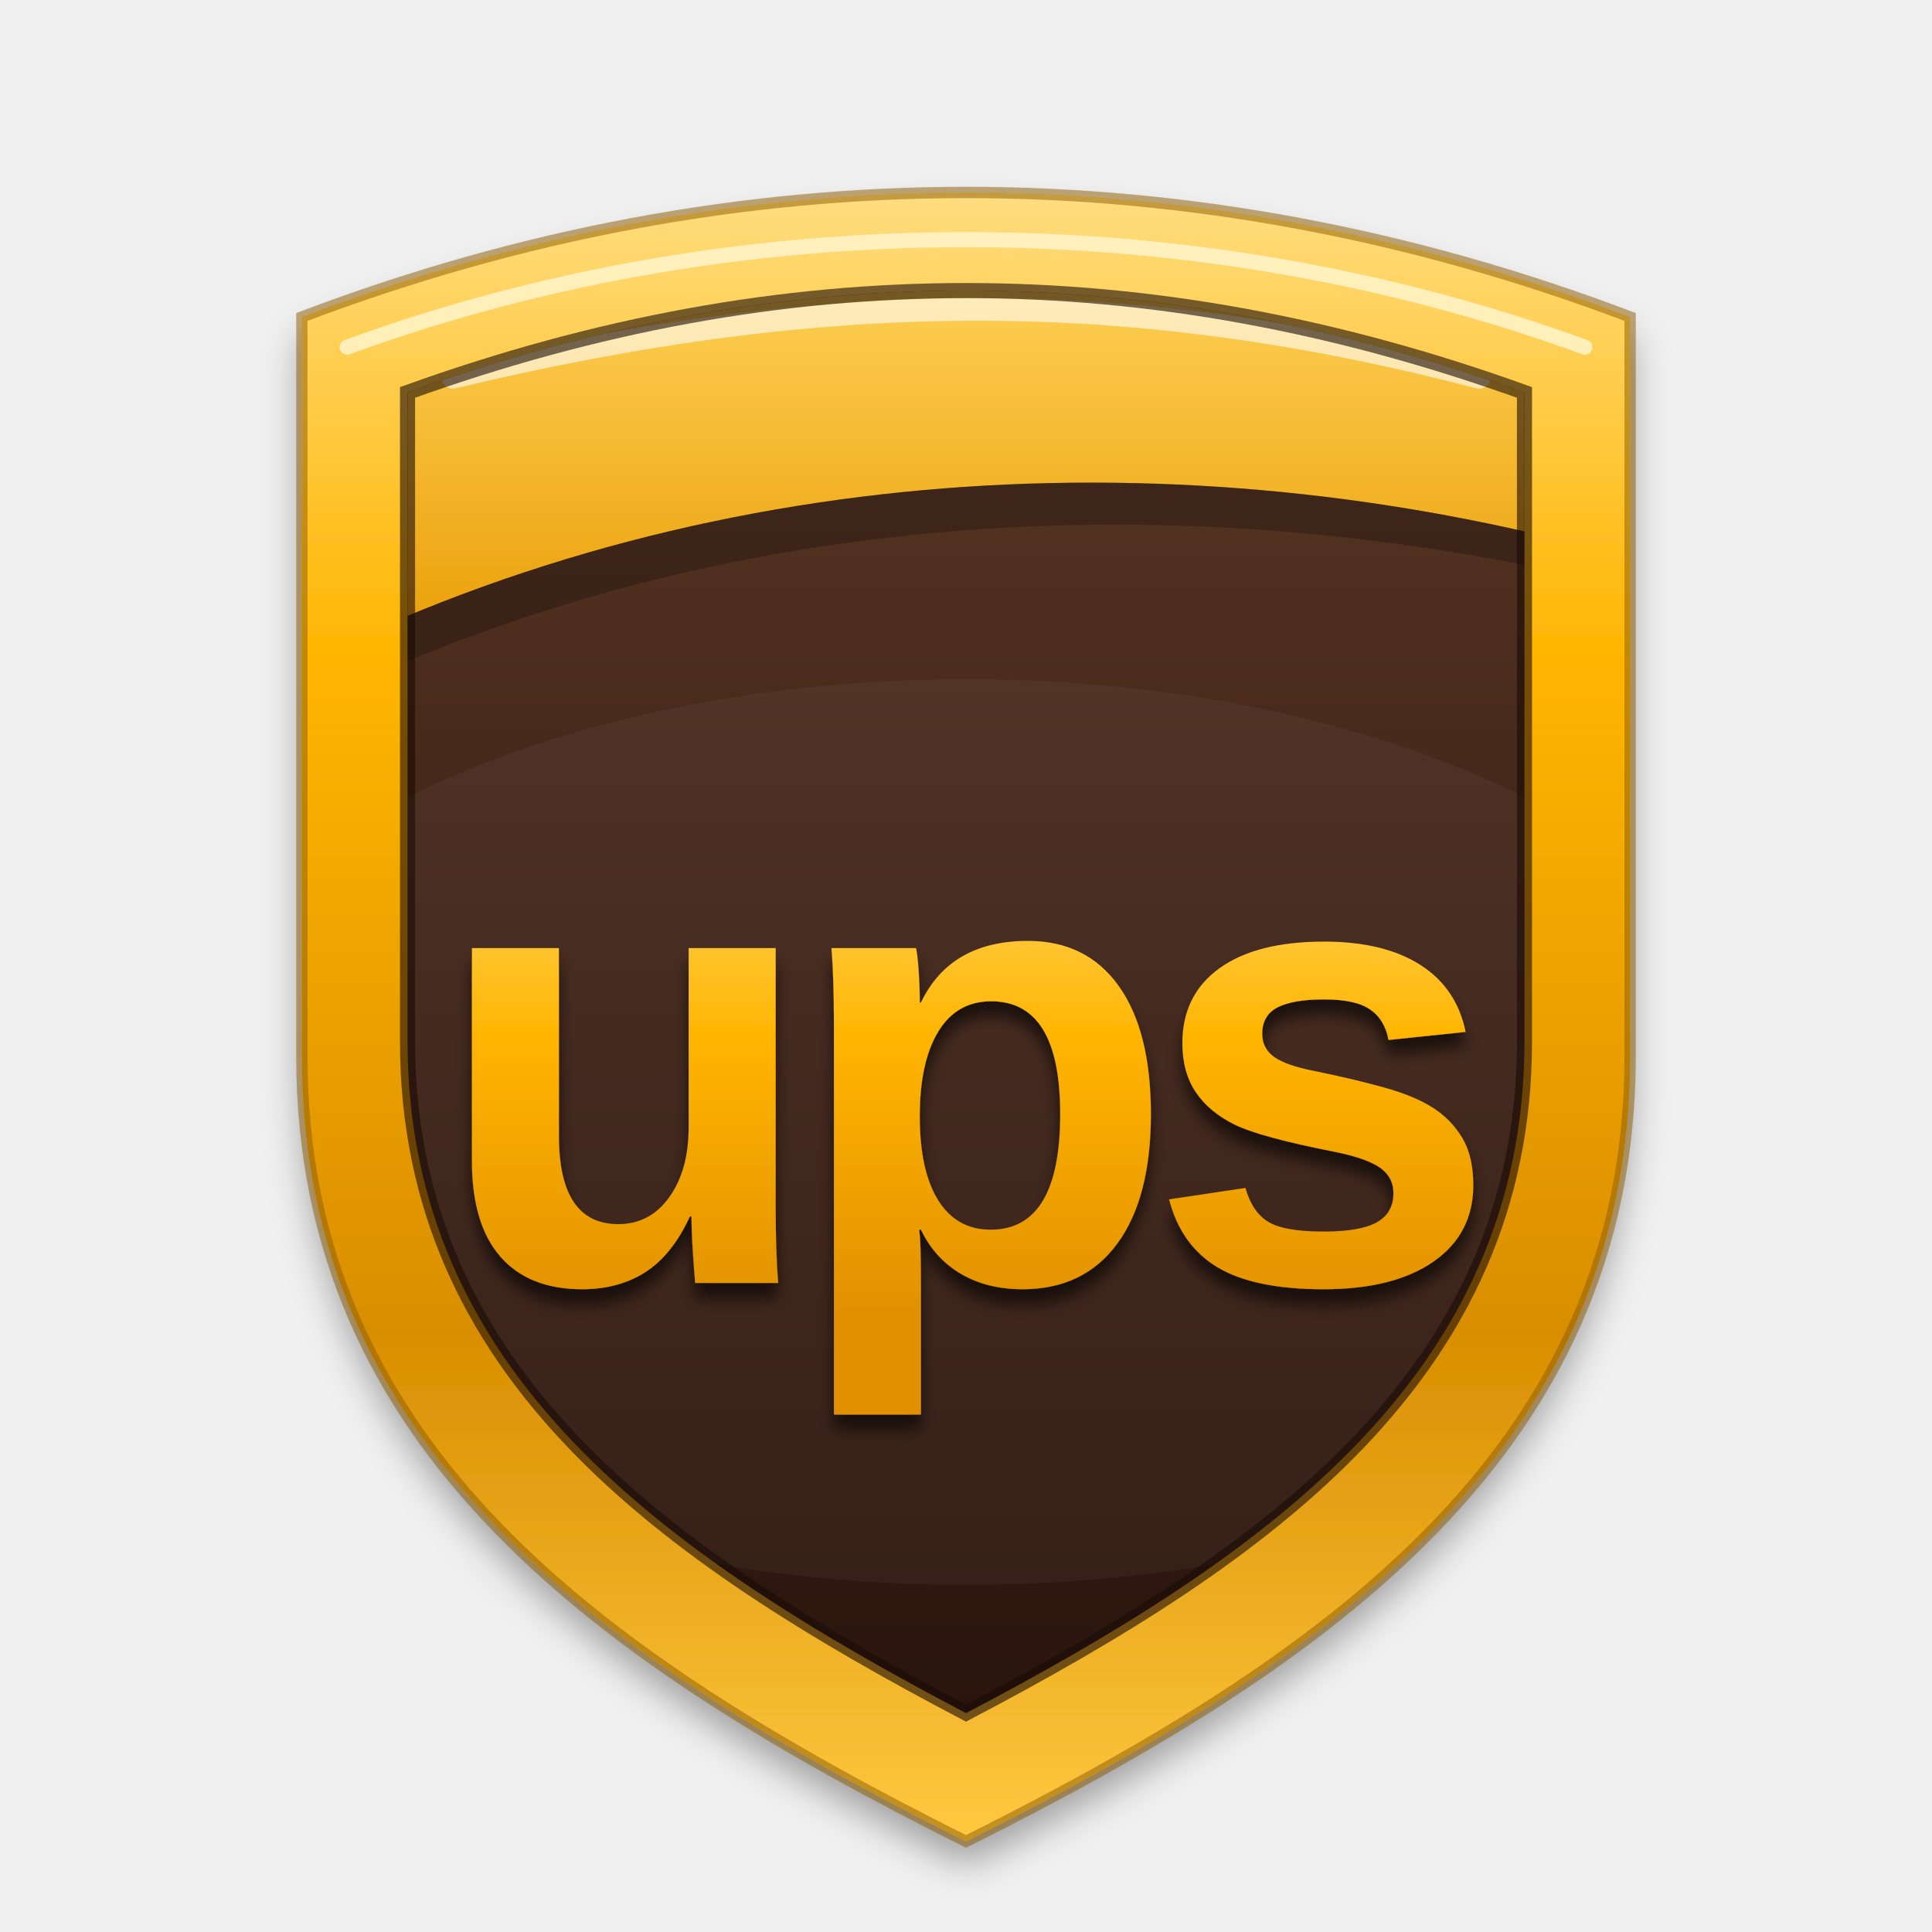
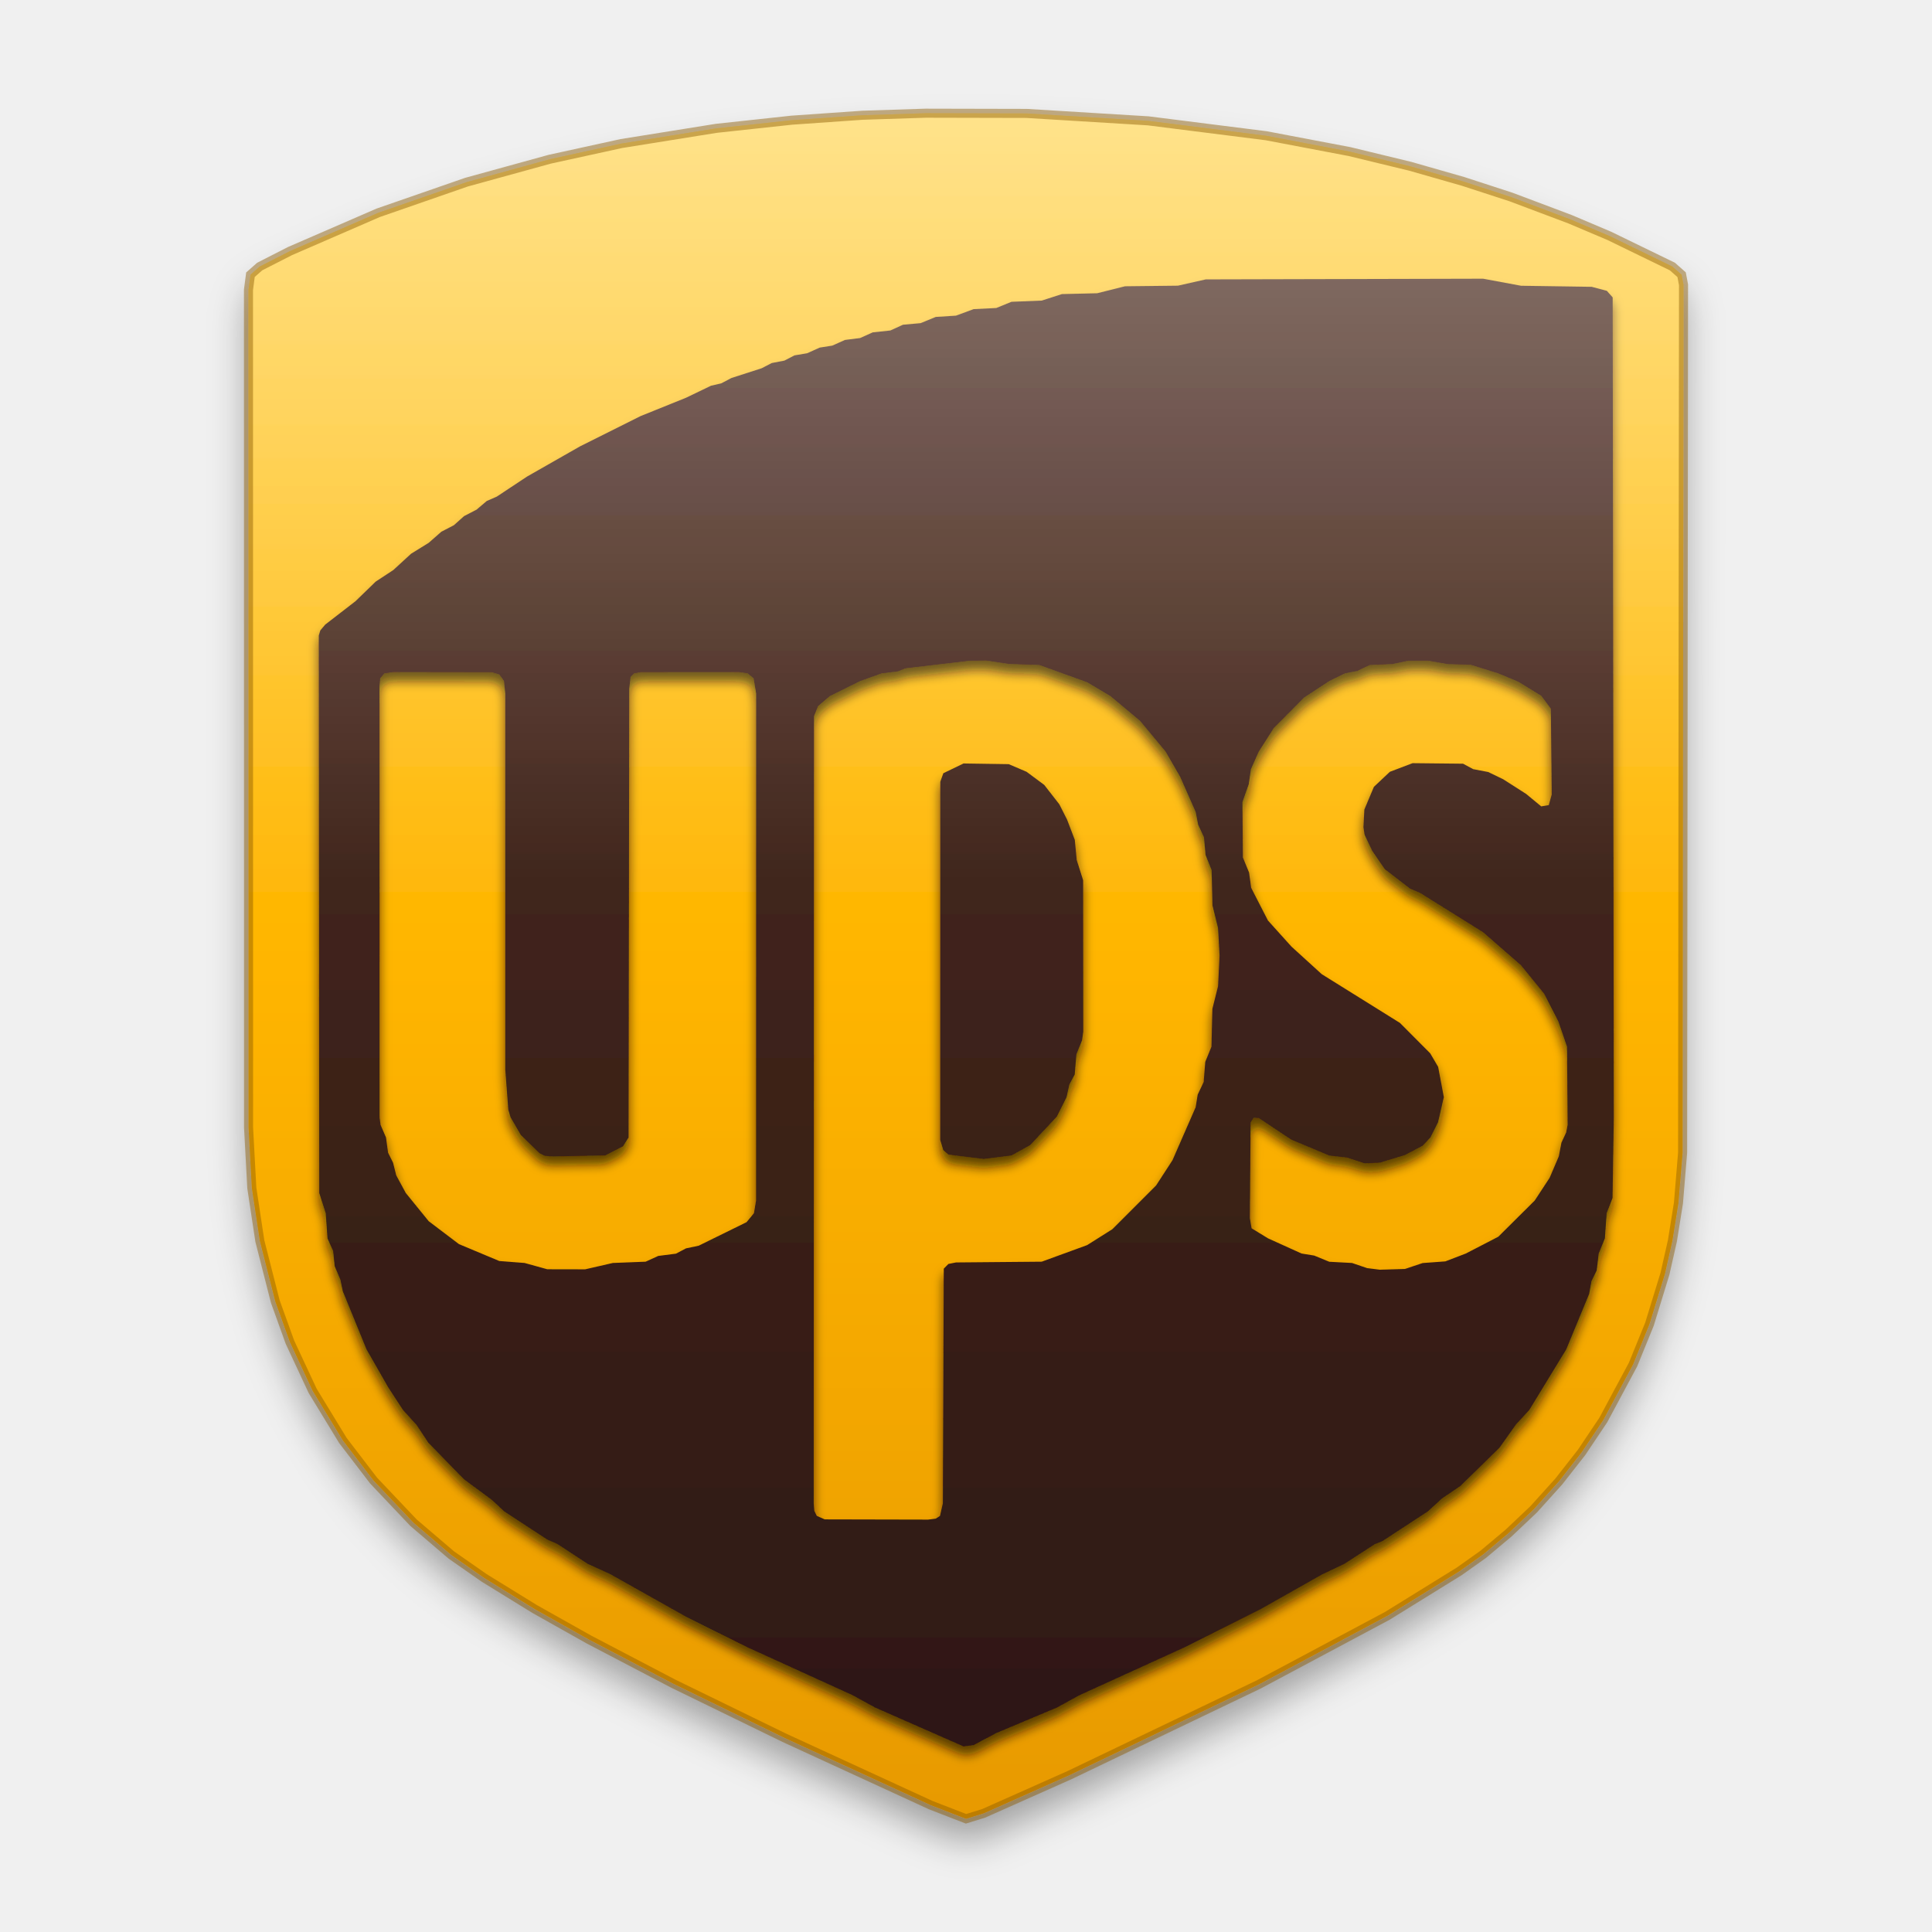
<svg xmlns="http://www.w3.org/2000/svg" width="256" height="256" viewBox="0 0 256 256">
  <defs>
-     <path id="shield" d="M40 42C98 20 158 20 216 42V140C216 192 176 220 128 244C80 220 40 192 40 140Z" />
-     <path id="inner" d="M54 52C104 34 152 34 202 52V138C202 182 168 206 128 227C88 206 54 182 54 138Z" />
-     <linearGradient id="gold" x1="0" y1="20" x2="0" y2="244" gradientUnits="userSpaceOnUse">
-       <stop offset="0" stop-color="#FFE08A" />
-       <stop offset="0.3" stop-color="#FFB500" />
-       <stop offset="0.7" stop-color="#D98E00" />
-       <stop offset="1" stop-color="#FFC940" />
-     </linearGradient>
-     <linearGradient id="brown" x1="0" y1="34" x2="0" y2="227" gradientUnits="userSpaceOnUse">
-       <stop offset="0" stop-color="#5C3A26" />
-       <stop offset="0.5" stop-color="#3E2217" />
-       <stop offset="1" stop-color="#2A150E" />
-     </linearGradient>
-     <linearGradient id="bow" x1="0" y1="34" x2="0" y2="90" gradientUnits="userSpaceOnUse">
-       <stop offset="0" stop-color="#FFD35A" />
+     <path id="outer" d="M211.17 104.16L202.83 104.43L193.50 105.08L183.50 106.16L170.96 108.17L161.50 110.24L150.50 113.27L138.83 117.32L127.17 122.38L123.17 124.42L121.95 125.50L121.69 127.50L121.70 238.17L122.13 246.17L123.19 253.17L125.23 261.17L127.17 266.55L130.17 272.98L134.17 279.54L138.22 284.83L143.50 290.40L148.50 294.67L152.83 297.69L159.50 301.80L166.67 305.83L177.83 311.67L192.50 318.82L211.83 327.71L216.50 329.52L218.83 328.80L230.17 323.75L255.17 311.77L272.17 302.70L281.66 296.83L284.83 294.58L288.17 291.78L291.50 288.63L294.83 284.94L297.83 281.11L300.70 276.83L304.63 269.50L306.80 264.17L308.85 257.50L309.83 253.16L310.63 248.17L311.18 241.50L311.30 126.83L311.05 125.50L309.83 124.42L301.50 120.37L296.31 118.17L288.50 115.23L282.17 113.17L275.18 111.17L267.17 109.23L256.17 107.14L240.57 105.17L224.50 104.19Z" />
+     <path id="brown" d="M248.17 126.12L244.50 126.95L237.50 127.03L233.83 127.95L229.17 128.06L226.50 128.92L222.50 129.08L220.50 129.90L217.50 130.05L215.17 130.91L212.50 131.08L210.50 131.90L208.17 132.11L206.50 132.87L204.17 133.12L202.50 133.87L200.50 134.12L198.83 134.87L197.17 135.13L195.50 135.88L193.83 136.16L192.50 136.85L190.83 137.17L189.50 137.86L185.50 139.15L184.17 139.85L182.80 140.17L179.50 141.76L173.50 144.18L165.50 148.18L158.50 152.17L154.50 154.82L153.17 155.40L151.83 156.54L150.17 157.40L148.83 158.60L147.17 159.46L145.50 160.93L143.17 162.37L140.83 164.52L138.50 166.05L135.83 168.64L131.83 171.73L131.18 172.50L130.98 173.17L131.04 246.83L131.90 249.50L132.13 252.83L132.88 254.50L133.08 256.50L133.83 258.27L134.16 259.83L137.29 267.50L140.15 272.50L142.11 275.50L143.92 277.50L145.46 279.83L150.17 284.66L153.83 287.36L155.50 288.91L161.17 292.62L162.50 293.20L166.50 295.82L169.50 297.19L179.50 302.81L187.50 306.80L201.50 313.18L204.50 314.82L216.17 319.95L217.50 319.77L220.50 318.18L228.50 314.82L231.50 313.18L245.50 306.80L255.50 301.77L263.50 297.25L266.50 295.82L270.50 293.23L271.50 292.83L277.50 288.91L279.41 287.17L281.83 285.53L286.97 280.50L289.17 277.40L290.92 275.50L295.80 267.50L298.83 260.17L299.13 258.50L299.83 257.06L300.09 254.83L300.91 252.83L301.14 249.50L301.92 247.50L302.09 236.83L301.94 128.50L301.17 127.63L299.17 127.10L289.83 126.96L284.83 126.03ZM216.99 176.50L219.17 176.48L222.17 176.93L226.17 177.06L232.50 179.34L235.58 181.17L239.50 184.45L242.87 188.50L244.79 191.83L246.85 196.50L247.17 198.17L247.94 199.83L248.15 202.17L248.95 204.17L249.06 208.83L249.80 211.83L250.00 215.50L249.80 219.50L249.05 222.50L248.93 227.50L248.11 229.50L247.90 232.17L247.11 233.83L246.84 235.50L243.78 242.50L241.62 245.83L235.83 251.62L232.50 253.72L226.50 255.91L215.17 256.01L214.17 256.21L213.56 256.83L213.44 287.83L213.06 289.50L212.50 289.86L211.50 289.99L197.83 289.96L196.78 289.50L196.45 288.83L196.37 287.83L196.41 183.83L196.94 182.50L198.50 181.17L202.50 179.19L205.35 178.17L207.50 177.91L208.50 177.50ZM274.91 176.50L277.50 176.49L280.17 176.95L283.17 177.03L286.83 178.17L289.50 179.29L292.50 181.13L293.77 182.83L293.89 194.17L293.50 195.58L292.50 195.75L290.50 194.10L287.50 192.18L285.50 191.21L283.51 190.83L282.17 190.11L275.50 190.04L272.50 191.18L270.39 193.17L269.13 196.17L269.01 198.50L269.16 199.50L270.17 201.62L271.83 204.04L275.17 206.61L276.50 207.18L284.83 212.38L289.83 216.74L292.89 220.50L294.77 224.17L295.91 227.50L295.99 237.83L295.80 238.83L295.17 240.18L294.83 241.97L293.61 244.83L291.64 247.83L286.83 252.61L282.54 254.83L279.83 255.87L276.83 256.09L274.50 256.87L271.17 256.97L269.50 256.76L267.50 256.08L264.50 255.92L262.50 255.10L260.83 254.83L256.41 252.83L254.23 251.50L254.00 250.17L254.10 237.50L254.50 236.89L255.17 236.92L259.50 239.79L264.50 241.88L266.83 242.14L269.17 242.91L271.17 242.82L274.50 241.81L276.83 240.58L277.85 239.50L278.86 237.50L279.63 234.17L278.88 230.17L277.83 228.38L273.83 224.36L263.50 217.92L259.50 214.28L256.39 210.83L254.17 206.50L253.90 204.50L253.08 202.50L253.02 195.17L253.85 192.83L254.14 190.83L255.18 188.50L257.17 185.38L261.17 181.36L264.50 179.18L266.56 178.17L268.17 177.86L269.83 177.07L272.83 176.94ZM139.65 178.17L140.83 178.00L153.83 178.02L154.83 178.31L155.45 179.17L155.62 180.83L155.62 230.50L156.02 235.83L156.32 236.83L157.68 239.17L160.17 241.59L160.83 241.91L161.83 242.00L168.83 241.86L171.17 240.66L171.91 239.50L172.00 180.17L172.17 178.65L172.65 178.17L173.50 178.01L186.50 178.00L187.64 178.17L188.44 178.83L188.77 180.83L188.76 247.83L188.48 249.50L187.50 250.69L181.17 253.80L179.50 254.15L178.17 254.85L175.83 255.15L174.17 255.91L169.83 256.08L166.17 256.92L161.17 256.91L158.17 256.08L154.83 255.82L149.50 253.59L145.50 250.56L142.47 246.83L141.21 244.50L140.79 242.83L140.13 241.50L139.86 239.50L139.14 237.83L139.01 236.83L139.00 179.83L139.09 178.83ZM216.17 190.08L213.50 191.37L213.10 192.50L213.09 239.83L213.50 241.17L214.17 241.75L218.83 242.33L222.50 241.87L224.97 240.50L228.50 236.73L229.78 234.17L230.15 232.50L230.86 231.17L231.08 228.50L231.83 226.66L231.99 225.50L231.97 205.50L231.12 202.83L230.87 200.17L229.85 197.50L228.83 195.48L226.83 192.91L224.50 191.18L222.14 190.17Z" fill-rule="evenodd" />
+     <linearGradient id="gold" x1="0" y1="0" x2="0" y2="1">
+       <stop offset="0" stop-color="#FFD24A" />
+       <stop offset="0.5" stop-color="#FFB500" />
      <stop offset="1" stop-color="#E89A00" />
    </linearGradient>
-     <linearGradient id="txt" x1="0" y1="100" x2="0" y2="175" gradientUnits="userSpaceOnUse">
-       <stop offset="0" stop-color="#FFE38F" />
-       <stop offset="0.5" stop-color="#FFB500" />
-       <stop offset="1" stop-color="#E09000" />
+     <linearGradient id="brownG" x1="0" y1="0" x2="0" y2="1">
+       <stop offset="0" stop-color="#4E2E22" />
+       <stop offset="1" stop-color="#2E1812" />
    </linearGradient>
-     <clipPath id="ic">
-       <use href="#inner" />
+     <linearGradient id="gloss" x1="0" y1="0" x2="0" y2="1">
+       <stop offset="0" stop-color="#fff" stop-opacity="0.35" />
+       <stop offset="0.45" stop-color="#fff" stop-opacity="0" />
+     </linearGradient>
+     <clipPath id="oc">
+       <use href="#outer" />
    </clipPath>
    <filter id="ds" x="-20%" y="-20%" width="140%" height="140%">
      <feDropShadow dx="0" dy="3" stdDeviation="2.5" flood-color="#000" flood-opacity="0.35" />
    </filter>
-     <filter id="tx" x="-20%" y="-20%" width="140%" height="140%">
-       <feDropShadow dx="0" dy="2" stdDeviation="1" flood-color="#000" flood-opacity="0.6" />
+     <filter id="bev" x="-10%" y="-10%" width="120%" height="120%">
+       <feDropShadow dx="0" dy="1.2" stdDeviation="0.7" flood-color="#1A0A04" flood-opacity="0.7" />
    </filter>
  </defs>
-   <g filter="url(#ds)">
-     <use href="#shield" fill="url(#gold)" />
+   <g transform="translate(128 128) scale(1.00284) translate(-216.495 -216.84)">
+     <use href="#outer" fill="url(#gold)" filter="url(#ds)" />
+     <use href="#brown" fill="url(#brownG)" fill-rule="evenodd" filter="url(#bev)" />
+     <g clip-path="url(#oc)">
+       <use href="#outer" fill="url(#gloss)" />
+     </g>
+     <use href="#outer" fill="none" stroke="#8A5A00" stroke-opacity="0.45" stroke-width="1.197" />
  </g>
-   <use href="#shield" fill="none" stroke="#8A5A00" stroke-opacity="0.5" stroke-width="1.5" />
-   <use href="#inner" fill="url(#brown)" />
-   <g clip-path="url(#ic)">
-     <path d="M40 34H216V74C160 58 96 60 40 88Z" fill="url(#bow)" />
-     <path d="M40 88C96 60 160 58 216 74V78C160 64 96 66 40 94Z" fill="#000" opacity="0.25" />
-     <path d="M60 50C110 38 150 38 196 50" fill="none" stroke="#fff" stroke-opacity="0.6" stroke-width="3" stroke-linecap="round" />
-     <ellipse cx="128" cy="150" rx="110" ry="60" fill="#fff" opacity="0.04" />
-   </g>
-   <use href="#inner" fill="none" stroke="#1A0B05" stroke-opacity="0.6" stroke-width="2" />
-   <text x="128" y="170" text-anchor="middle" font-family="Segoe UI, Arial" font-weight="700" font-size="84" letter-spacing="-4" fill="url(#txt)" filter="url(#tx)">ups</text>
-   <path d="M46 46C98 27 158 27 210 46" fill="none" stroke="#FFF6D0" stroke-width="2" stroke-opacity="0.8" stroke-linecap="round" />
</svg>
